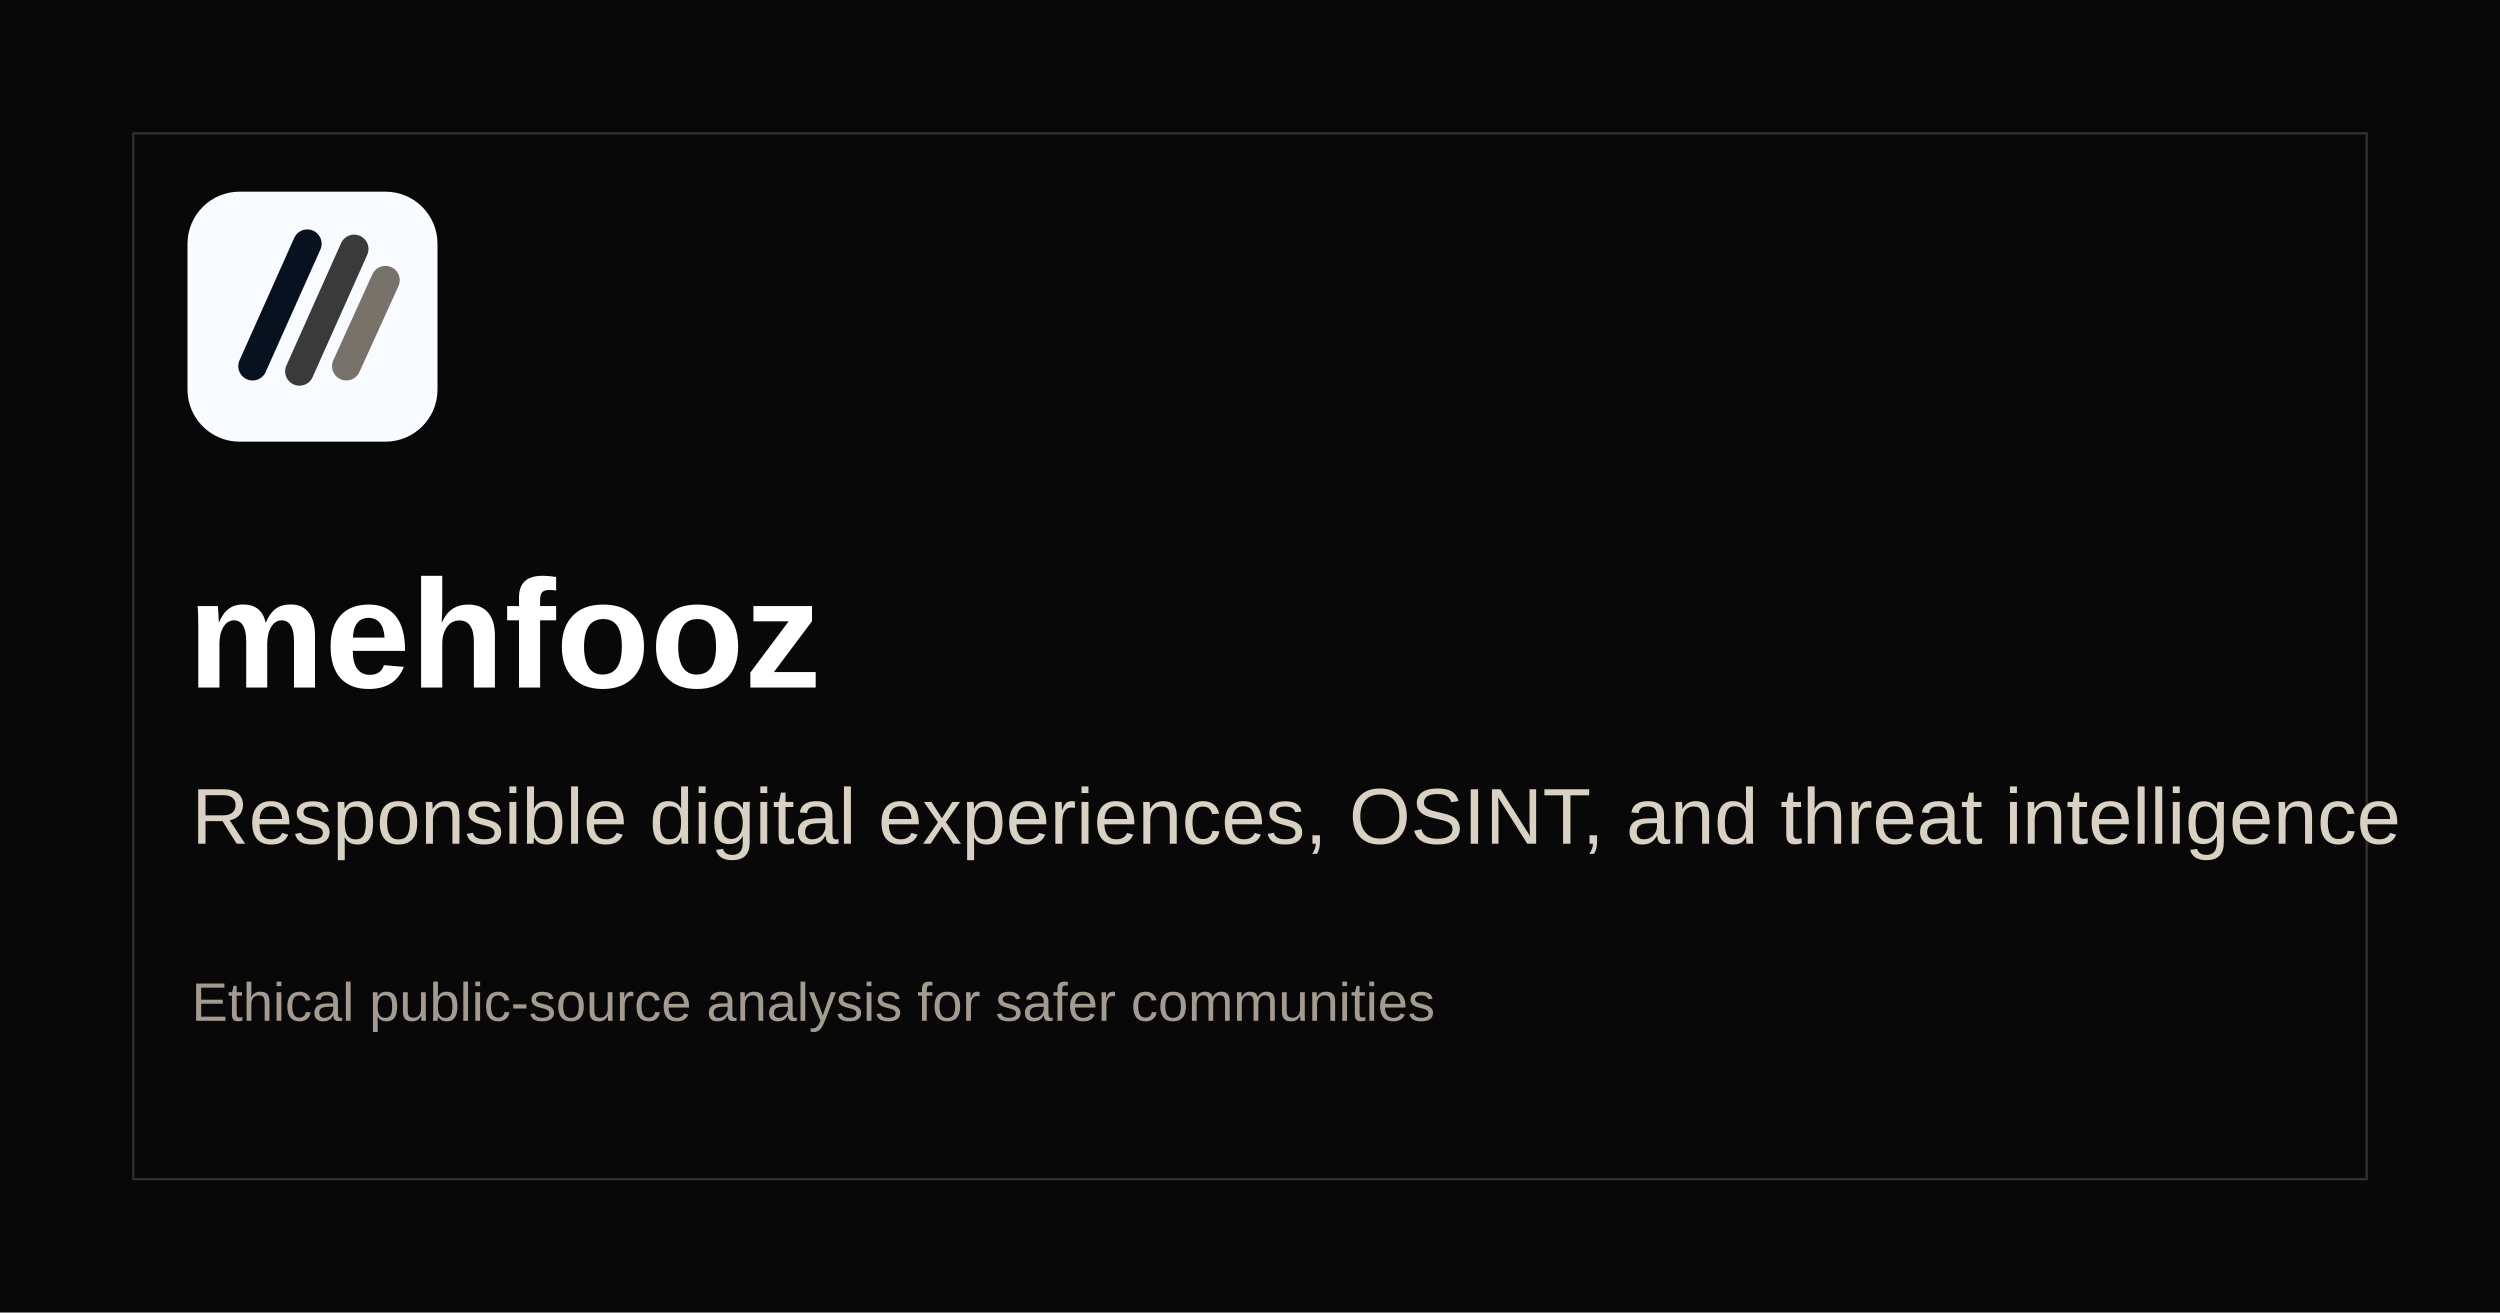
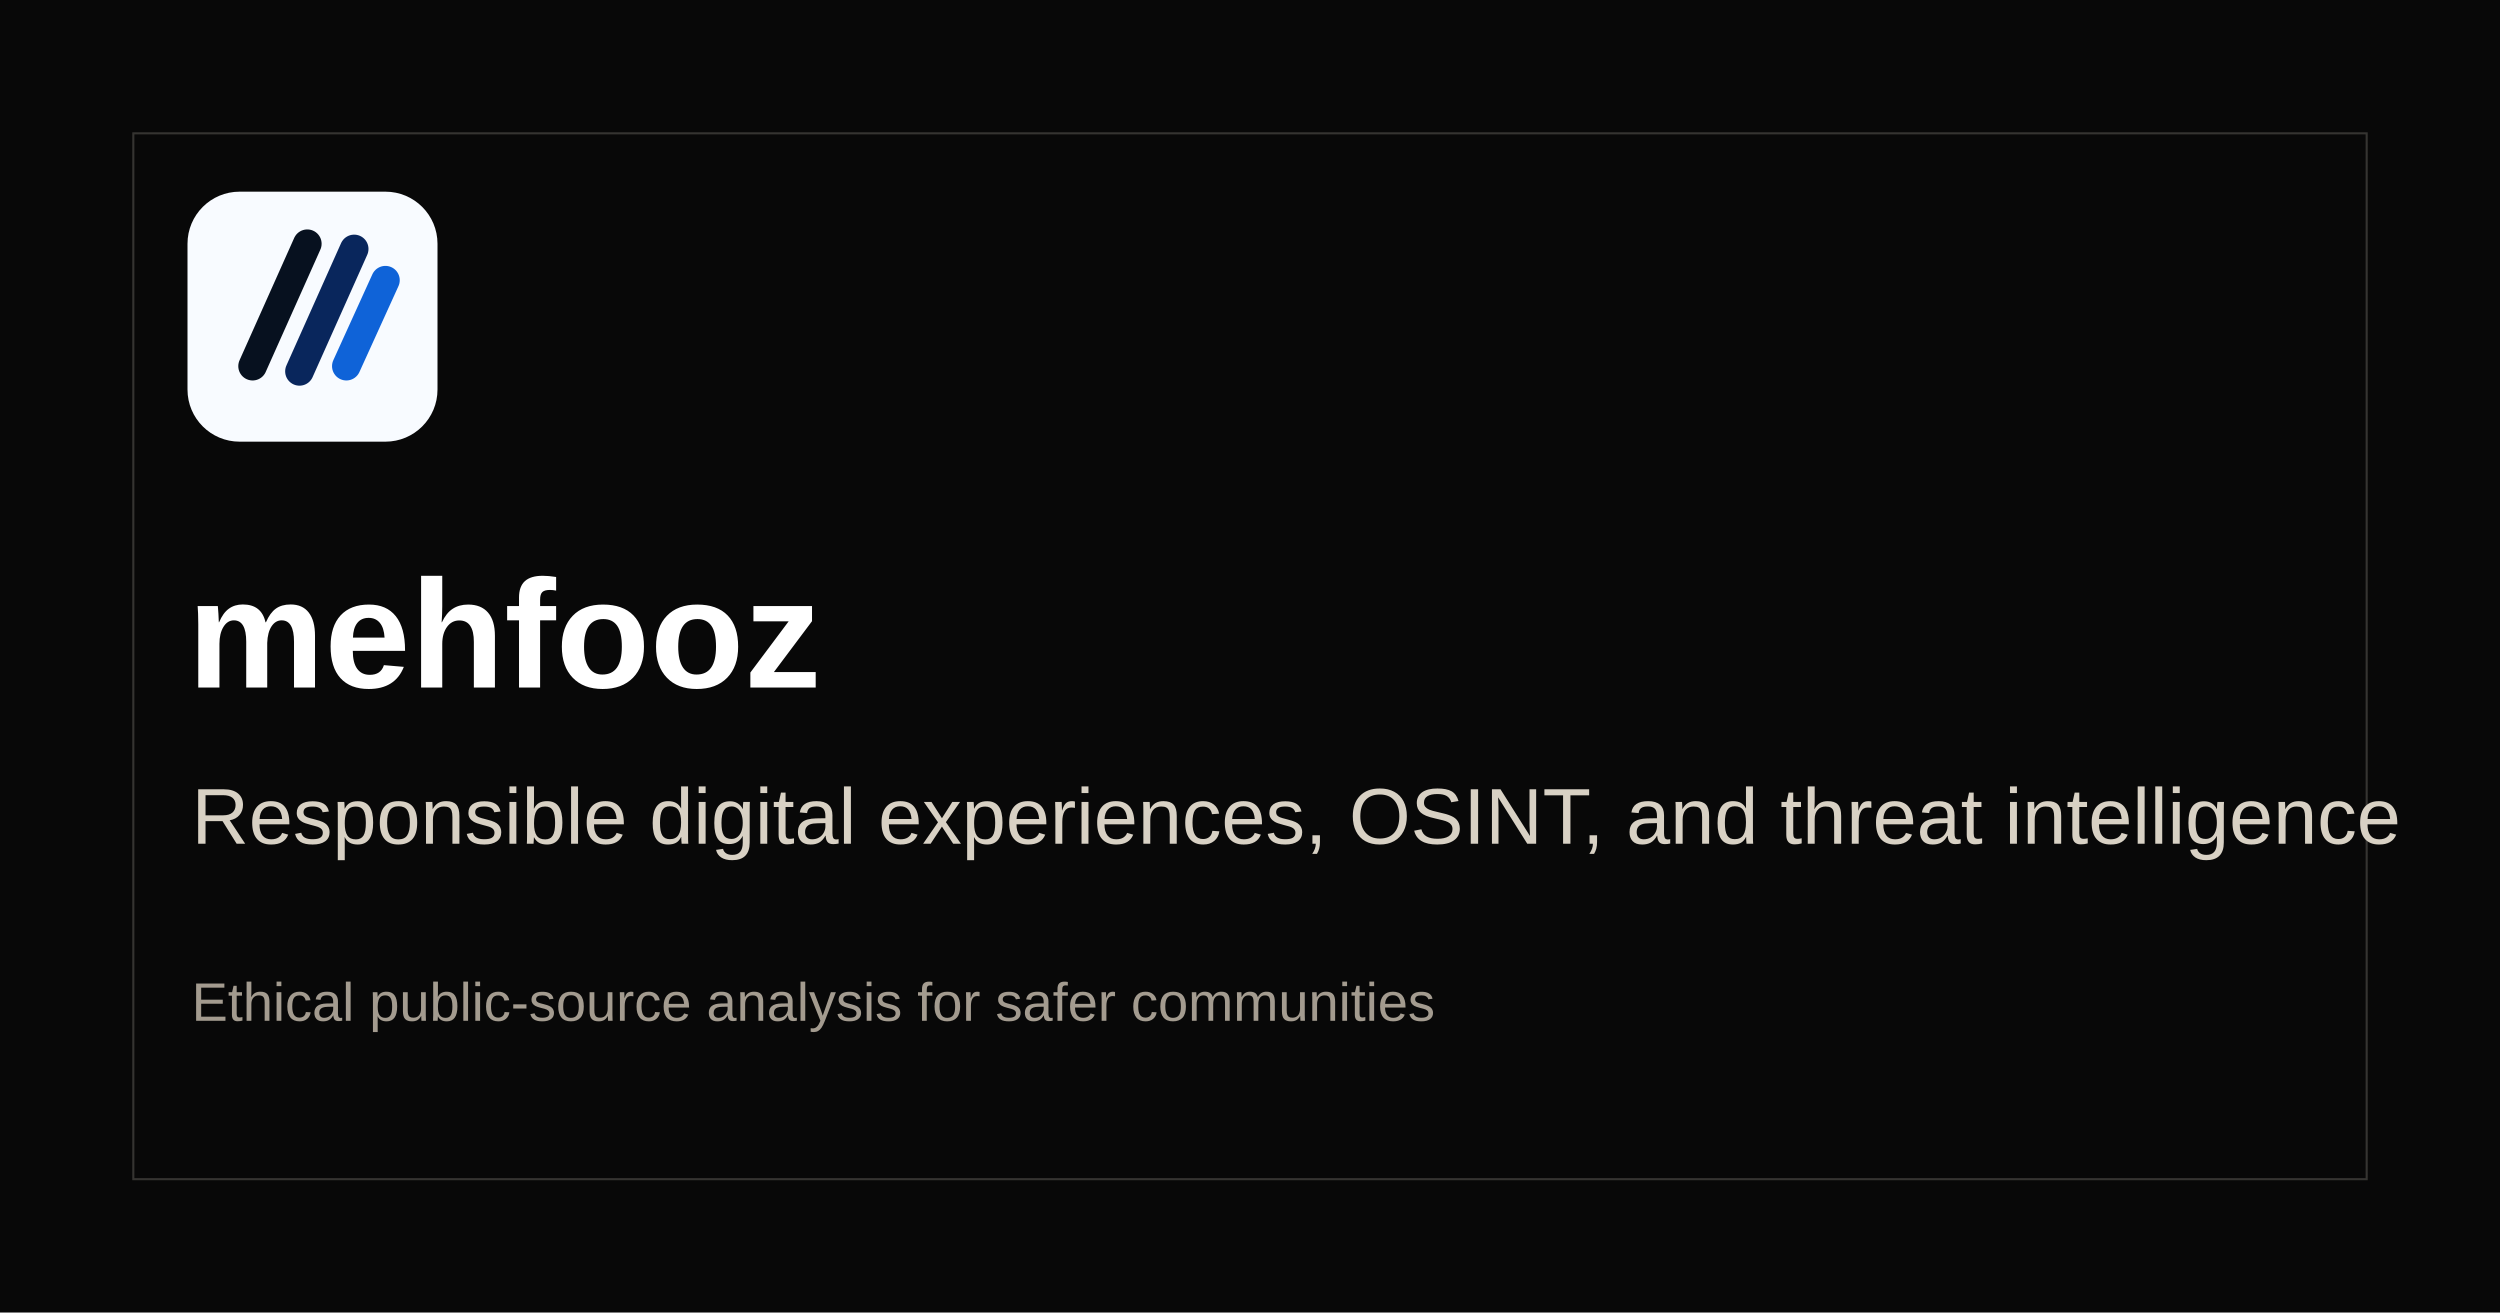
<svg xmlns="http://www.w3.org/2000/svg" viewBox="0 0 1200 630">
  <defs>
  </defs>
  <rect width="1200" height="630" fill="#080808" />
  <rect x="64" y="64" width="1072" height="502" fill="none" stroke="#d8d1c4" opacity=".22" />
  <g transform="translate(90 92) scale(1.25)">
    <rect width="96" height="96" rx="20" fill="#f8fbff" />
    <path d="M25 67 46 20" stroke="#07111f" stroke-width="11" stroke-linecap="round" />
-     <path d="M43 69 64 22" stroke="#3a3a3a" stroke-width="11" stroke-linecap="round" />
-     <path d="M61 67 76 34" stroke="#77736a" stroke-width="11" stroke-linecap="round" />
+     <path d="M43 69 64 22" stroke="#09265c" stroke-width="11" stroke-linecap="round" />
+     <path d="M61 67 76 34" stroke="#0f63d8" stroke-width="11" stroke-linecap="round" />
  </g>
  <text x="90" y="330" fill="#fff" font-family="Arial, sans-serif" font-size="74" font-weight="800">mehfooz</text>
  <text x="92" y="405" fill="#d8d1c4" font-family="Arial, sans-serif" font-size="38">Responsible digital experiences, OSINT, and threat intelligence</text>
  <text x="92" y="490" fill="#a39b8f" font-family="Arial, sans-serif" font-size="26">Ethical public-source analysis for safer communities</text>
</svg>
